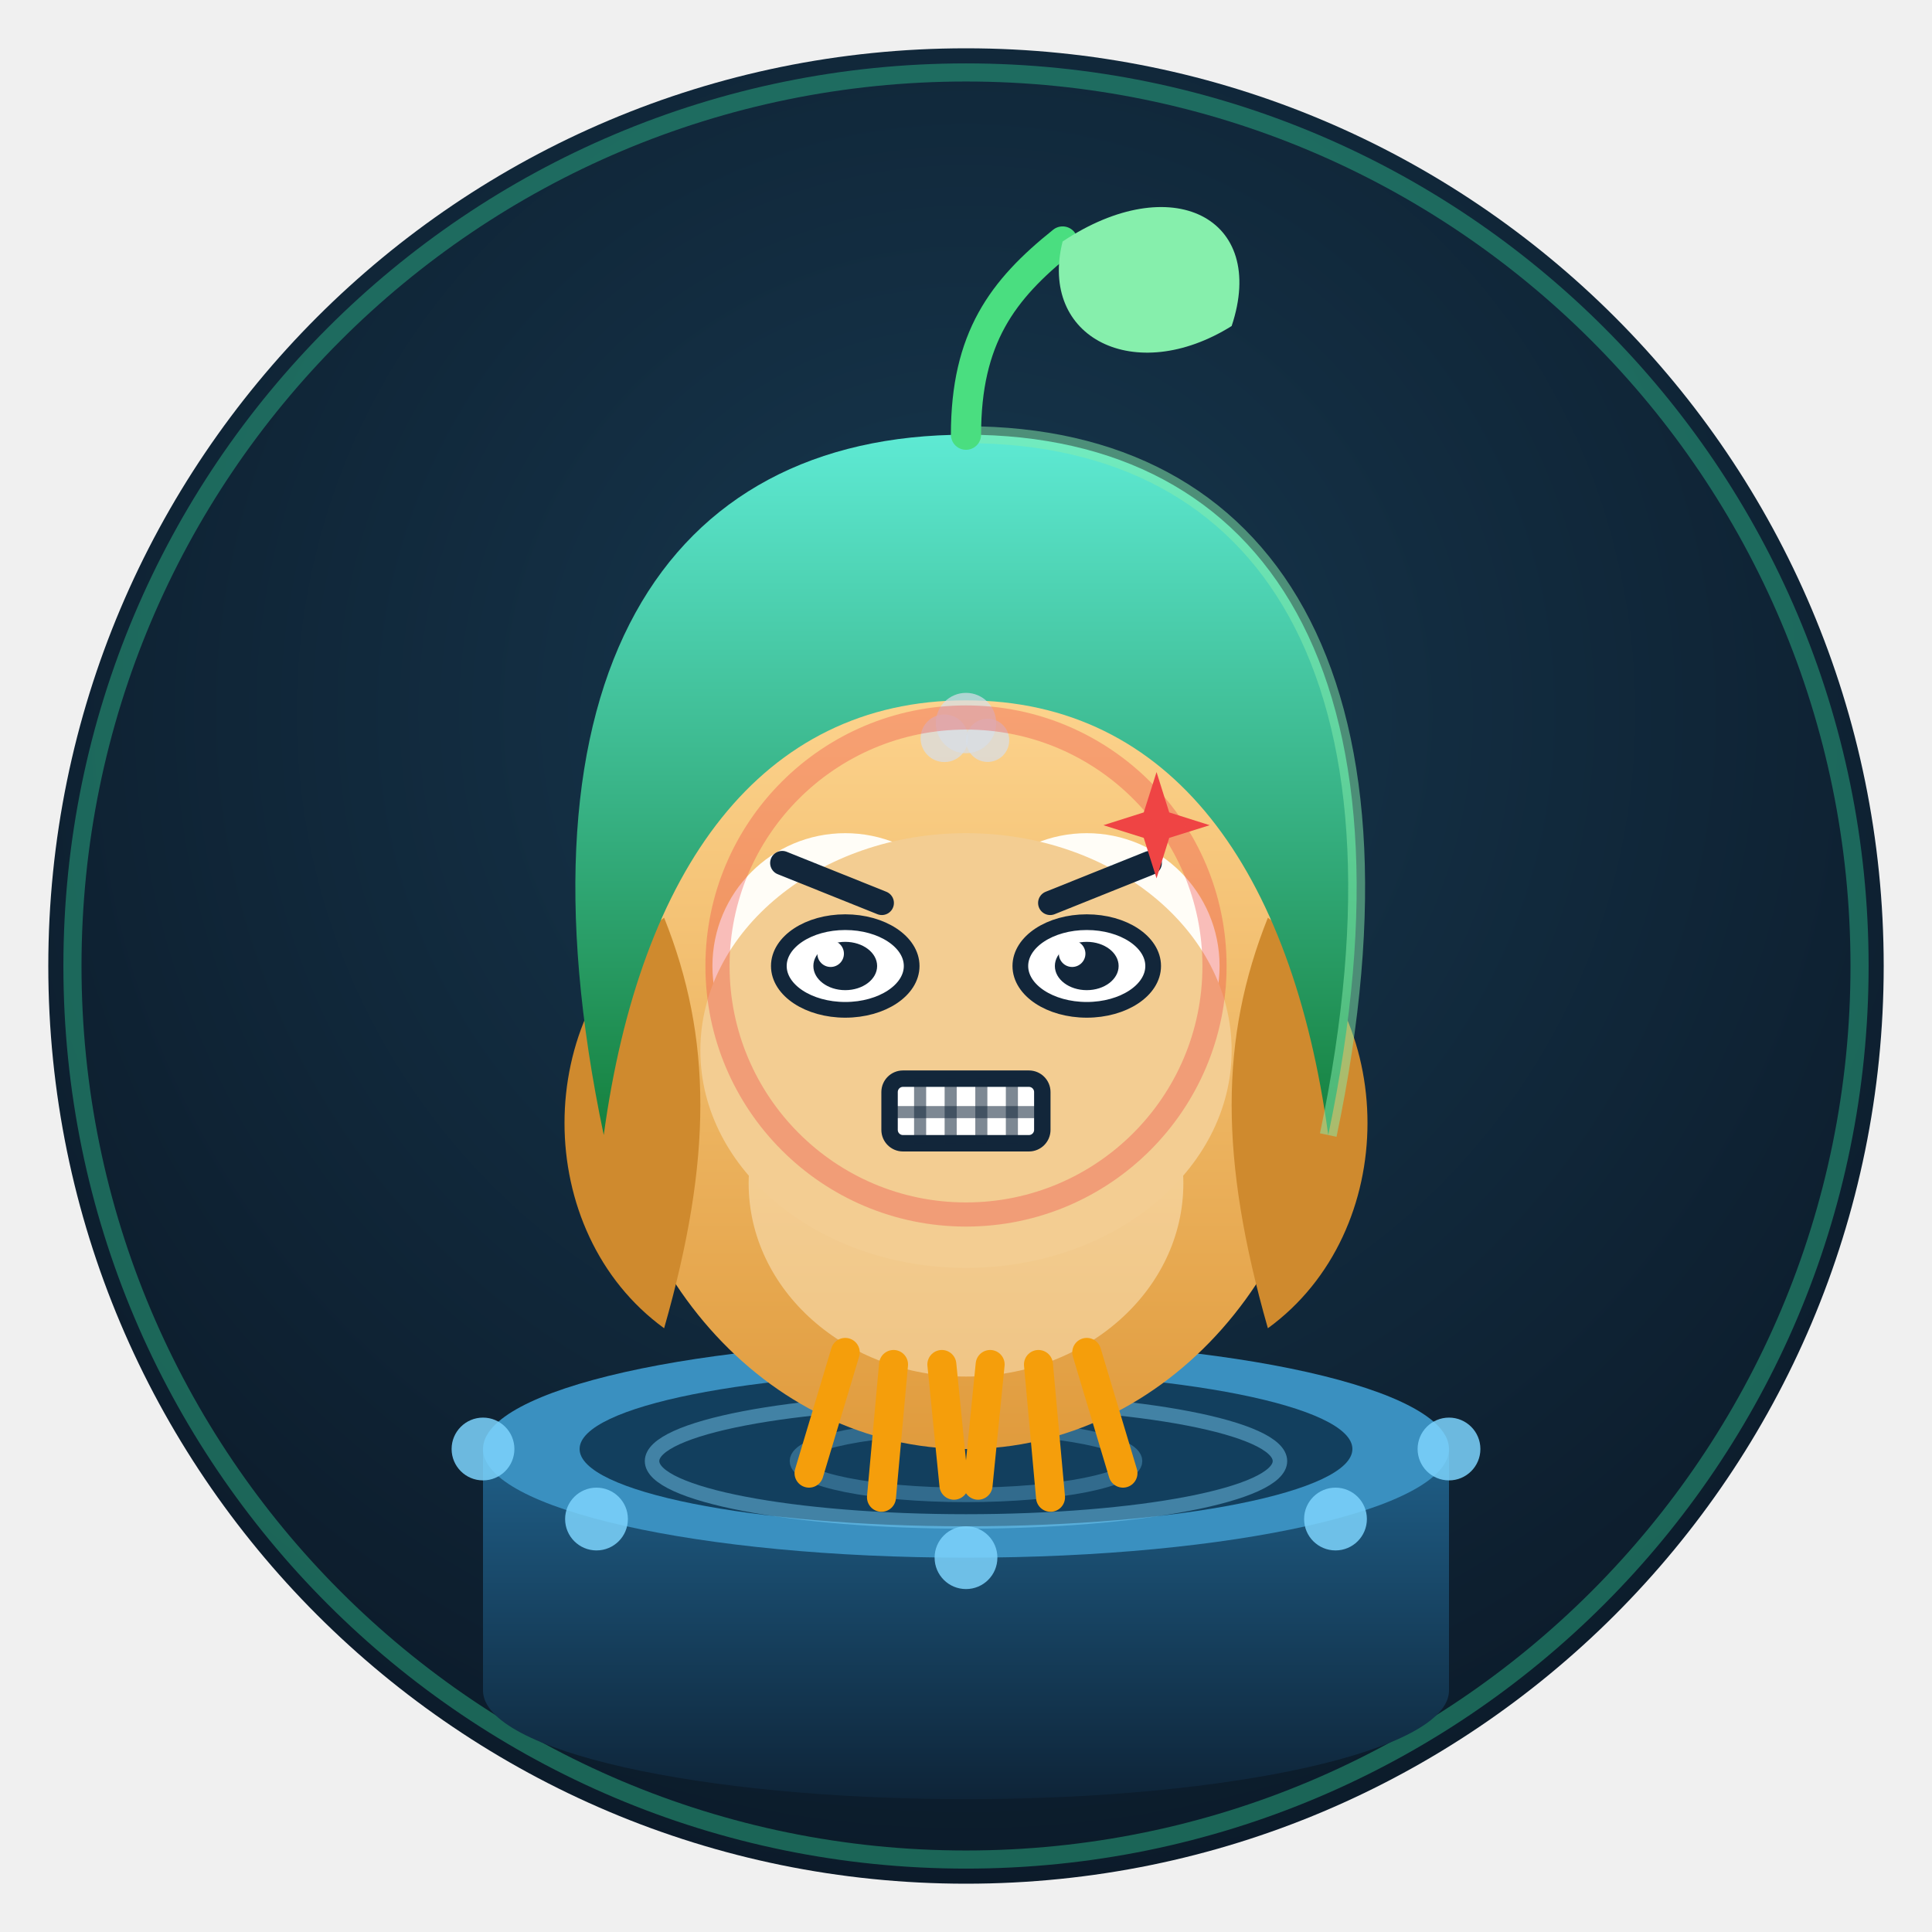
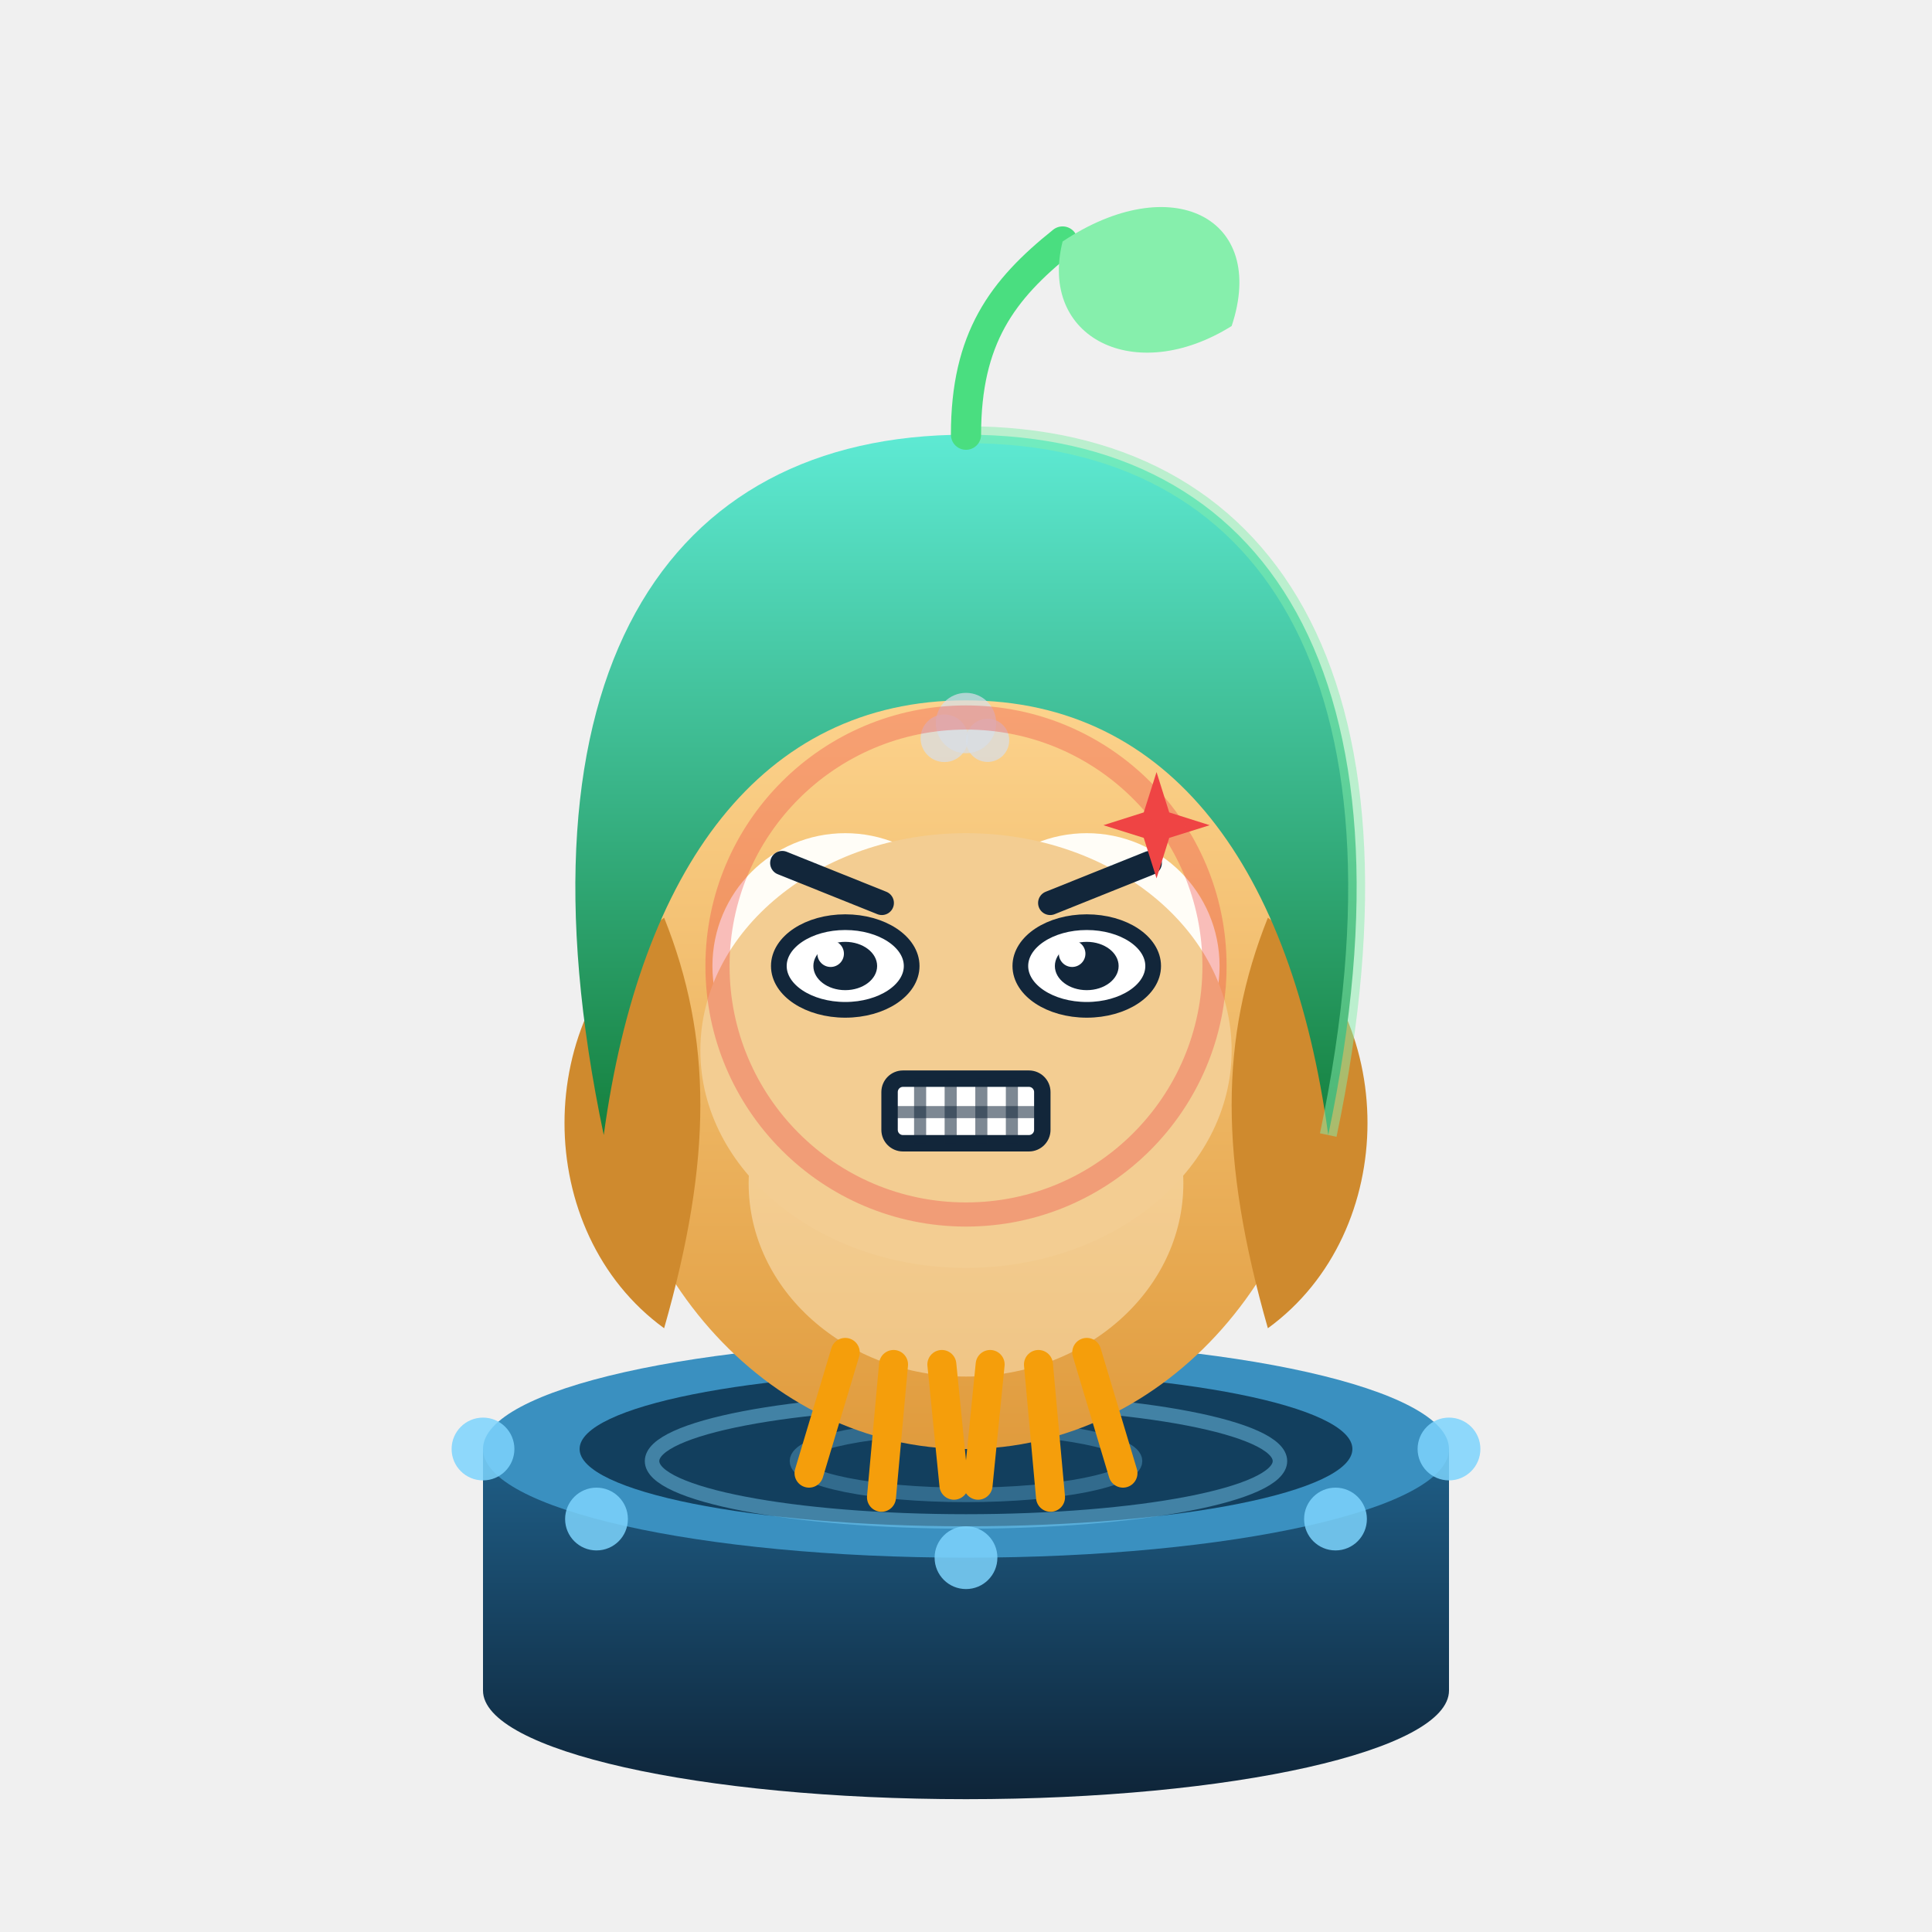
<svg xmlns="http://www.w3.org/2000/svg" viewBox="0 0 160 160" width="160" height="160" role="img" aria-label="小德 · 愤怒 Angry">
  <style>
.ex-motion { animation: ex-shake 0.24s ease-in-out infinite; transform-box: fill-box; transform-origin: 50% 50%; }
.ex-anim-tear { animation: ex-tear 1.8s ease-in infinite; transform-box: fill-box; transform-origin: center; }
.ex-anim-sweat { animation: ex-tear 1.5s ease-in infinite; transform-box: fill-box; transform-origin: center; }
.ex-anim-heart { animation: ex-heart 2.2s ease-out infinite; transform-box: fill-box; transform-origin: center; }
.ex-anim-spark { animation: ex-spark 1.9s ease-in-out infinite; transform-box: fill-box; transform-origin: center; }
.ex-anim-rain { animation: ex-rain 1.4s linear infinite; transform-box: fill-box; transform-origin: center; }
.ex-anim-confetti { animation: ex-confetti 2.4s linear infinite; transform-box: fill-box; transform-origin: center; }
.ex-anim-pulse { animation: ex-pulse 1.6s ease-in-out infinite; transform-box: fill-box; transform-origin: center; }
.ex-anim-knock { animation: ex-knock 0.55s ease-in-out infinite; transform-box: fill-box; transform-origin: center; }
.ex-anim-knockline { animation: ex-knockline 0.55s ease-out infinite; transform-box: fill-box; transform-origin: center; }
.ex-anim-palm { animation: ex-palm 0.9s ease-in-out infinite; transform-box: fill-box; transform-origin: center; }
.ex-anim-steam { animation: ex-steam 1.8s ease-out infinite; transform-box: fill-box; transform-origin: center; }
.ex-anim-shock { animation: ex-shock 0.5s ease-in-out infinite; transform-box: fill-box; transform-origin: center; }
.ex-anim-please { animation: ex-please 1.4s ease-in-out infinite; transform-box: fill-box; transform-origin: center; }
.ex-anim-drift { animation: ex-drift 4.5s ease-in-out infinite; transform-box: fill-box; transform-origin: center; }
@keyframes ex-shake { 0%,100% { transform: translateX(0); } 20% { transform: translateX(-2.99px); } 40% { transform: translateX(2.99px); } 60% { transform: translateX(-1.94px); } 80% { transform: translateX(1.23px); } }
@keyframes ex-tear { 0% { transform: translateY(0); opacity: 0; } 18% { opacity: 1; } 100% { transform: translateY(8px); opacity: 0; } }
@keyframes ex-heart { 0% { transform: translateY(0) scale(.65); opacity: 0; } 20% { opacity: 1; } 100% { transform: translateY(-10px) scale(1.15); opacity: 0; } }
@keyframes ex-spark { 0%,100% { transform: scale(.6) rotate(0deg); opacity: .3; } 50% { transform: scale(1.15) rotate(25deg); opacity: 1; } }
@keyframes ex-rain { 0% { transform: translateY(0); opacity: 0; } 20% { opacity: 1; } 100% { transform: translateY(8px); opacity: 0; } }
@keyframes ex-confetti { 0% { transform: translateY(-4px) rotate(0deg); opacity: 1; } 100% { transform: translateY(14px) rotate(200deg); opacity: 0; } }
@keyframes ex-pulse { 0%,100% { transform: scale(1); opacity: .35; } 50% { transform: scale(1.18); opacity: .7; } }
@keyframes ex-knock { 0%,100% { transform: translateX(3px); } 35% { transform: translateX(0); } }
@keyframes ex-knockline { 0%,100% { transform: scaleX(.6); opacity: .35; } 35% { transform: scaleX(1); opacity: 1; } }
@keyframes ex-palm { 0%,100% { transform: translateY(0) rotate(0deg); } 50% { transform: translateY(-1px) rotate(-4deg); } }
@keyframes ex-steam { 0% { transform: translateY(0); opacity: .7; } 100% { transform: translateY(-7px); opacity: 0; } }
@keyframes ex-shock { 0%,100% { transform: scaleX(.7); opacity: .4; } 50% { transform: scaleX(1.25); opacity: 1; } }
@keyframes ex-please { 0%,100% { transform: translateY(0); } 50% { transform: translateY(-1.5px); } }
@keyframes ex-drift { 0%,100% { transform: translateY(0); } 50% { transform: translateY(-1.5px); } }
@media (prefers-reduced-motion: reduce) {
  .ex-motion, [class*="ex-anim-"] { animation: none !important; }
}
</style>
  <g class="ex-motion ex-angry">
    <g class="ex-base">
      <defs>
-         <radialGradient id="drBadge" cx="50%" cy="36%" r="74%">
-           <stop offset="0" stop-color="#17384f" />
-           <stop offset="1" stop-color="#0a1725" />
-         </radialGradient>
        <linearGradient id="drOwl" x1="0" y1="0" x2="0" y2="1">
          <stop offset="0" stop-color="#ffd894" />
          <stop offset="1" stop-color="#e09b3d" />
        </linearGradient>
        <linearGradient id="drHood" x1="0" y1="0" x2="0" y2="1">
          <stop offset="0" stop-color="#5eead4" />
          <stop offset="1" stop-color="#15803d" />
        </linearGradient>
        <linearGradient id="drPool" x1="0" y1="0" x2="0" y2="1">
          <stop offset="0" stop-color="#1f5f88" />
          <stop offset="1" stop-color="#0e2438" />
        </linearGradient>
      </defs>
-       <circle cx="80" cy="80" r="76" fill="url(#drBadge)" />
-       <circle cx="80" cy="80" r="74" fill="none" stroke="#34d399" stroke-opacity=".4" stroke-width="1.5" />
      <path d="M40 120 L40 140 A40 9 0 0 0 120 140 L120 120 Z" fill="url(#drPool)" />
      <ellipse cx="80" cy="120" rx="40" ry="9" fill="#3a90c0" />
      <ellipse cx="80" cy="120" rx="32" ry="6.4" fill="#123f5e" />
      <ellipse cx="80" cy="121" rx="26" ry="5" fill="none" stroke="#7dd3fc" stroke-opacity=".45" stroke-width="1.2" />
      <ellipse cx="80" cy="121" rx="14" ry="2.8" fill="none" stroke="#7dd3fc" stroke-opacity=".3" stroke-width="1.2" />
      <g fill="#7dd3fc" fill-opacity=".85">
        <circle cx="120" cy="120" r="2.6" />
        <circle cx="110.6" cy="125.8" r="2.6" />
        <circle cx="80" cy="129" r="2.6" />
        <circle cx="49.4" cy="125.8" r="2.6" />
        <circle cx="40" cy="120" r="2.6" />
      </g>
      <ellipse cx="80" cy="86" rx="30" ry="34" fill="url(#drOwl)" />
      <ellipse cx="80" cy="98" rx="18" ry="16" fill="#fff3d6" fill-opacity=".45" />
      <path d="M55 76 C 44 84 44 102 55 110 C 59 96 59 86 55 76 Z" fill="#cf8a2e" />
      <path d="M105 76 C 116 84 116 102 105 110 C 101 96 101 86 105 76 Z" fill="#cf8a2e" />
      <g stroke="#f59e0b" stroke-width="2.4" stroke-linecap="round" fill="none">
        <path d="M70 112 L67 122" />
        <path d="M74 113 L73 124" />
        <path d="M78 113 L79 123" />
        <path d="M82 113 L81 123" />
        <path d="M86 113 L87 124" />
        <path d="M90 112 L93 122" />
      </g>
      <circle cx="70" cy="80" r="11" fill="#fffdf7" />
      <circle cx="90" cy="80" r="11" fill="#fffdf7" />
      <circle cx="70" cy="80" r="5.5" fill="#12263a" />
      <circle cx="90" cy="80" r="5.5" fill="#12263a" />
      <circle cx="72" cy="77.5" r="2" fill="#ffffff" />
      <circle cx="92" cy="77.5" r="2" fill="#ffffff" />
      <path d="M80 84 L75 94 L85 94 Z" fill="#f59e0b" />
      <path d="M80 36 C 105 36 118 56 110 94 C 107 72 97 58 80 58 C 63 58 53 72 50 94 C 42 56 55 36 80 36 Z" fill="url(#drHood)" />
      <path d="M80 36 C 105 36 118 56 110 94" fill="none" stroke="#86efac" stroke-opacity=".5" stroke-width="1.4" />
      <path d="M80 36 C 80 28 83 24 88 20" stroke="#4ade80" stroke-width="2.5" fill="none" stroke-linecap="round" />
      <path d="M88 20 C 97 14 105 18 102 27 C 94 32 86 28 88 20 Z" fill="#86efac" />
    </g>
    <g class="ex-face">
      <ellipse cx="80" cy="87" rx="22" ry="18" fill="#F3CD92" />
      <path d="M 64.78,71.47 L 73.03,74.78" stroke="#12263A" stroke-width="2" stroke-linecap="round" />
      <path d="M 95.22,71.47 L 86.97,74.78" stroke="#12263A" stroke-width="2" stroke-linecap="round" />
      <ellipse cx="70" cy="80" rx="5.5" ry="3.63" fill="#FFFFFF" stroke="#12263A" stroke-width="1.3" />
      <ellipse cx="70" cy="80" rx="2.64" ry="2" fill="#12263A" />
      <circle cx="68.79" cy="78.98" r="1.1" fill="#FFFFFF" />
      <ellipse cx="90" cy="80" rx="5.5" ry="3.63" fill="#FFFFFF" stroke="#12263A" stroke-width="1.3" />
      <ellipse cx="90" cy="80" rx="2.64" ry="2" fill="#12263A" />
      <circle cx="88.79" cy="78.98" r="1.1" fill="#FFFFFF" />
      <rect x="73.67" y="89.33" width="12.65" height="5.35" rx="1.11" fill="#FFFFFF" stroke="#12263A" stroke-width="1.36" />
      <path d="M 76.2,89.33 L 76.2,94.67" stroke="#12263A" stroke-width="1" opacity=".55" />
      <path d="M 78.73,89.33 L 78.73,94.67" stroke="#12263A" stroke-width="1" opacity=".55" />
      <path d="M 81.27,89.33 L 81.27,94.67" stroke="#12263A" stroke-width="1" opacity=".55" />
      <path d="M 83.8,89.33 L 83.8,94.67" stroke="#12263A" stroke-width="1" opacity=".55" />
      <path d="M 73.67,92.1 L 86.33,92.1" stroke="#12263A" stroke-width="1" opacity=".55" />
      <g class="ex-anim-pulse">
        <path d="M 95.78,63.94 L 96.83,67.28 L 100.18,68.34 L 96.83,69.39 L 95.78,72.74 L 94.72,69.39 L 91.38,68.34 L 94.72,67.28 Z" fill="#EF4444" />
      </g>
      <g transform="translate(78.21 61.14)">
        <circle class="ex-anim-steam" style="animation-delay:0.0s" r="1.97" fill="#D7DEE8" opacity=".72" />
      </g>
      <g transform="translate(80 59.88)">
        <circle class="ex-anim-steam" style="animation-delay:0.28s" r="2.5" fill="#D7DEE8" opacity=".72" />
      </g>
      <g transform="translate(81.79 61.31)">
        <circle class="ex-anim-steam" style="animation-delay:0.56s" r="1.79" fill="#D7DEE8" opacity=".72" />
      </g>
      <circle class="ex-anim-pulse" cx="80" cy="80" r="20.58" fill="none" stroke="#EF4444" stroke-width="2" opacity=".35" />
    </g>
  </g>
</svg>
